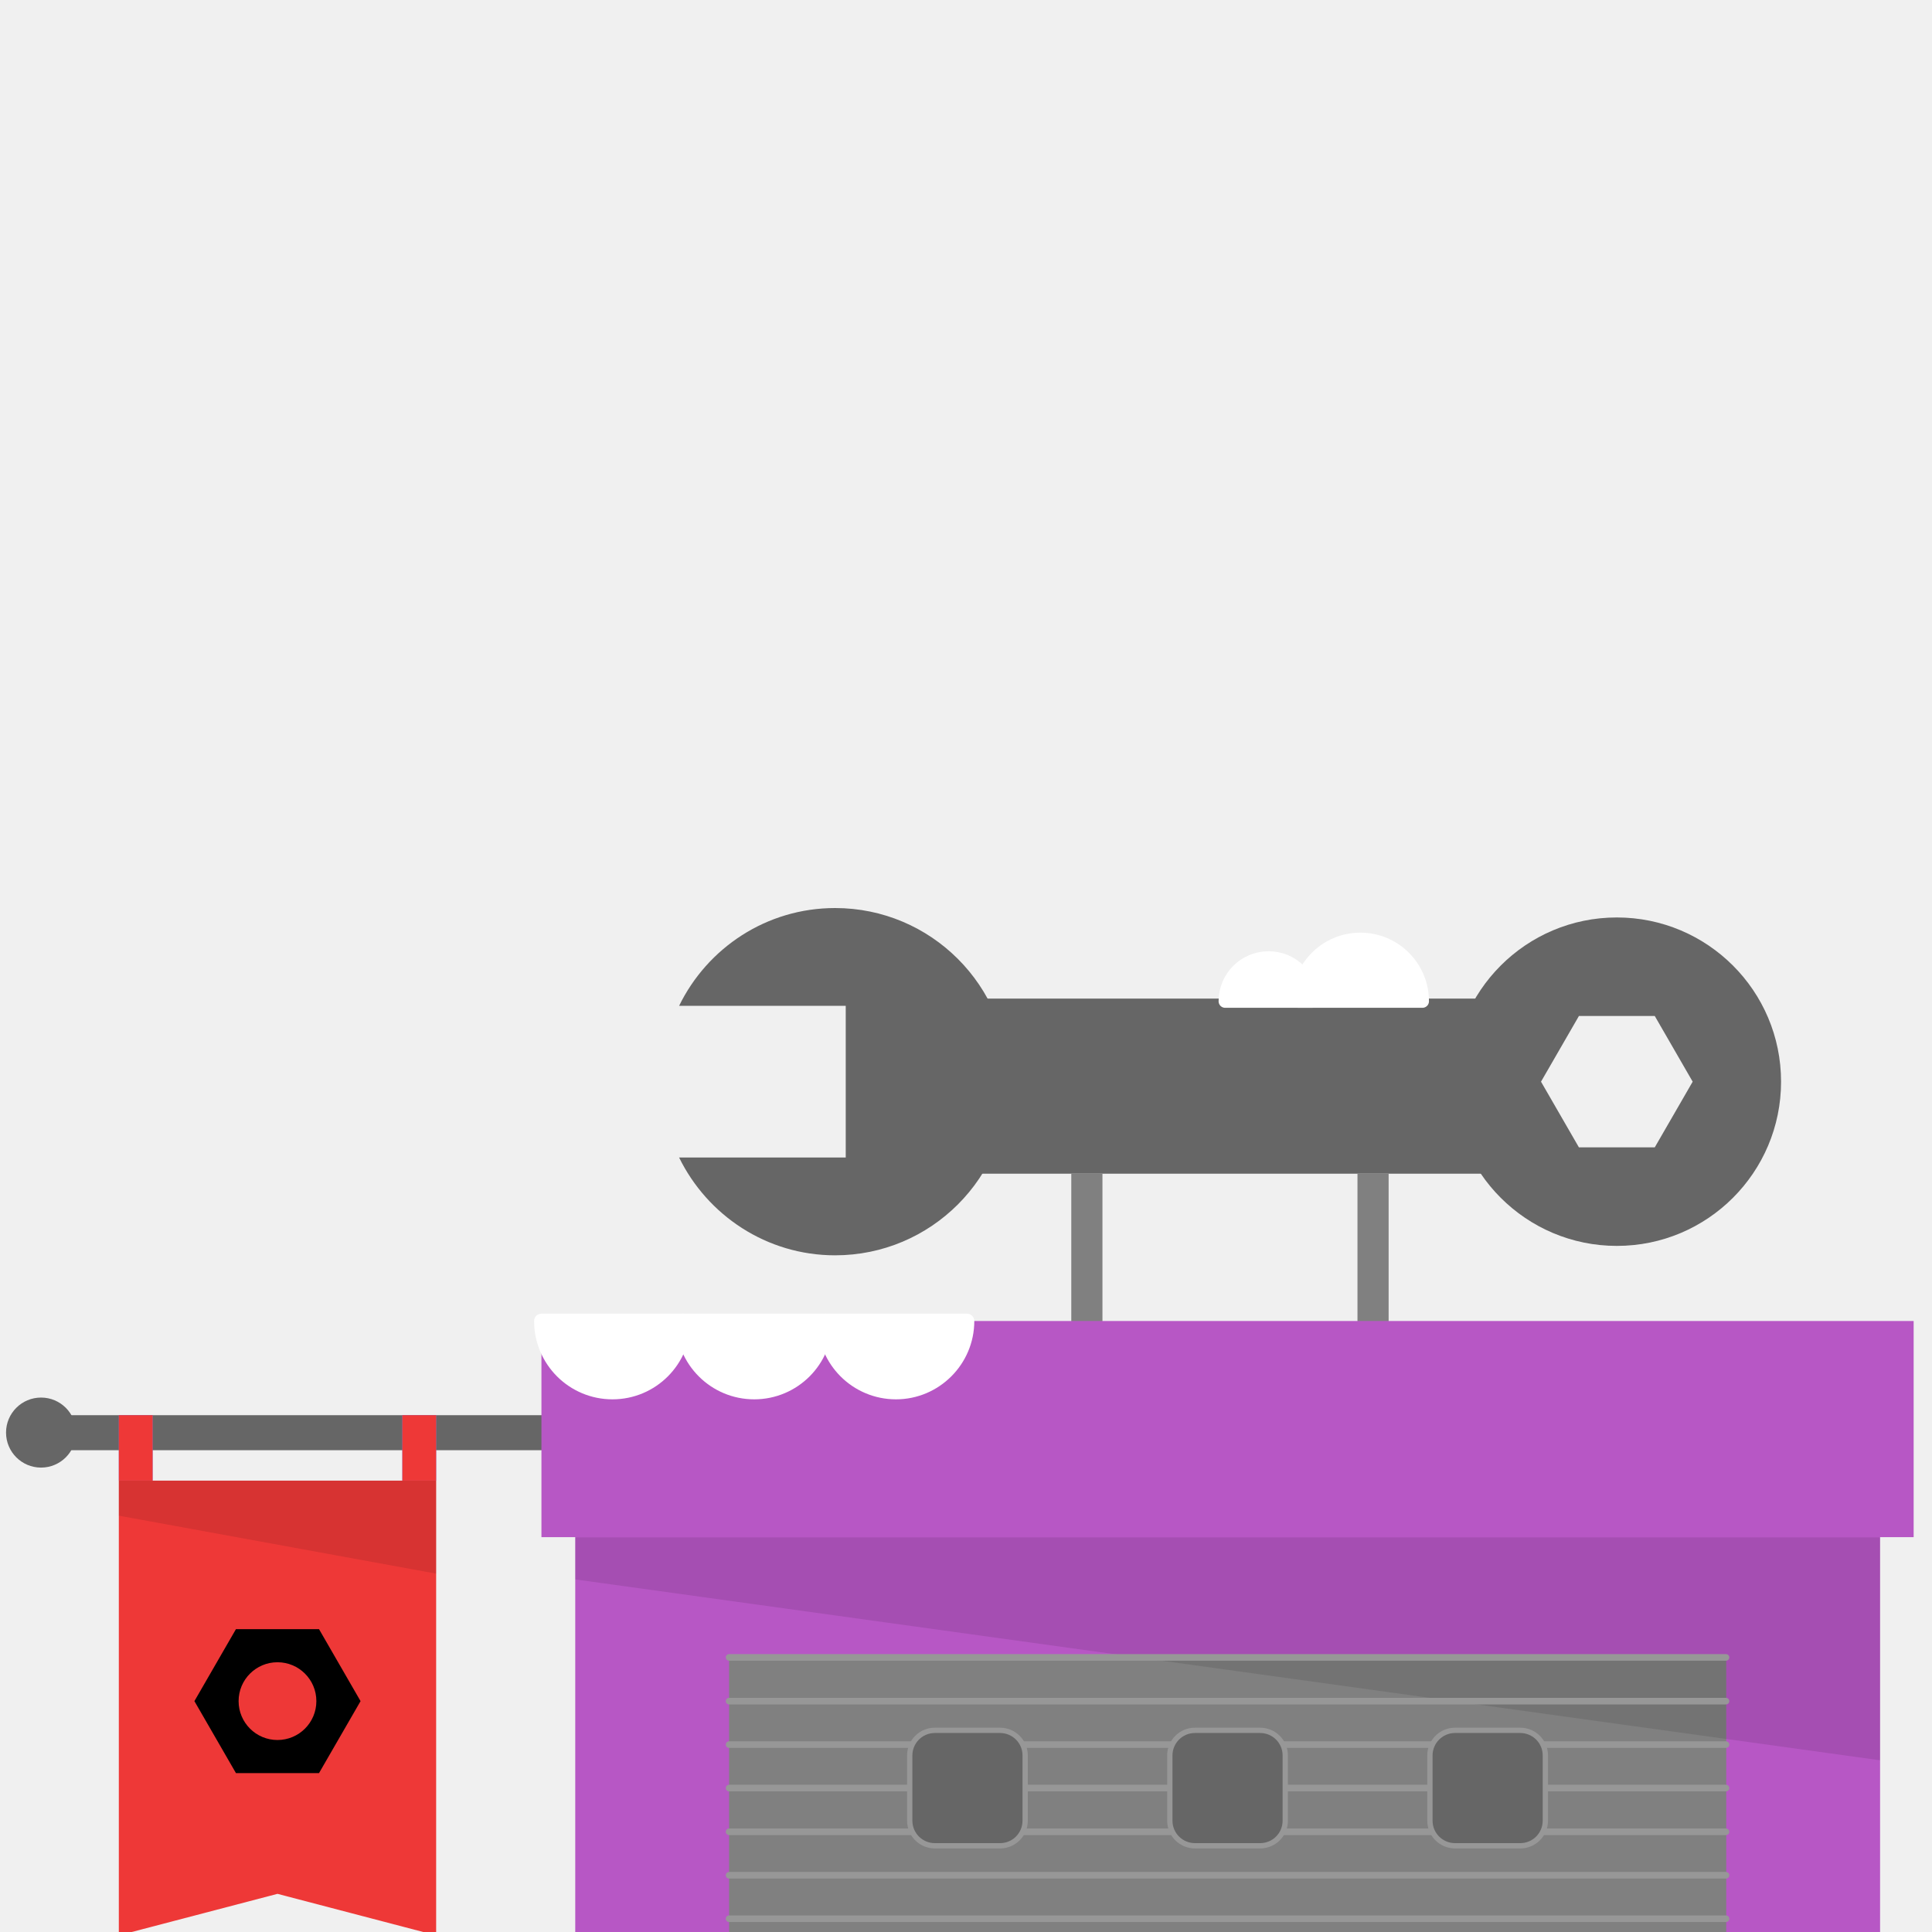
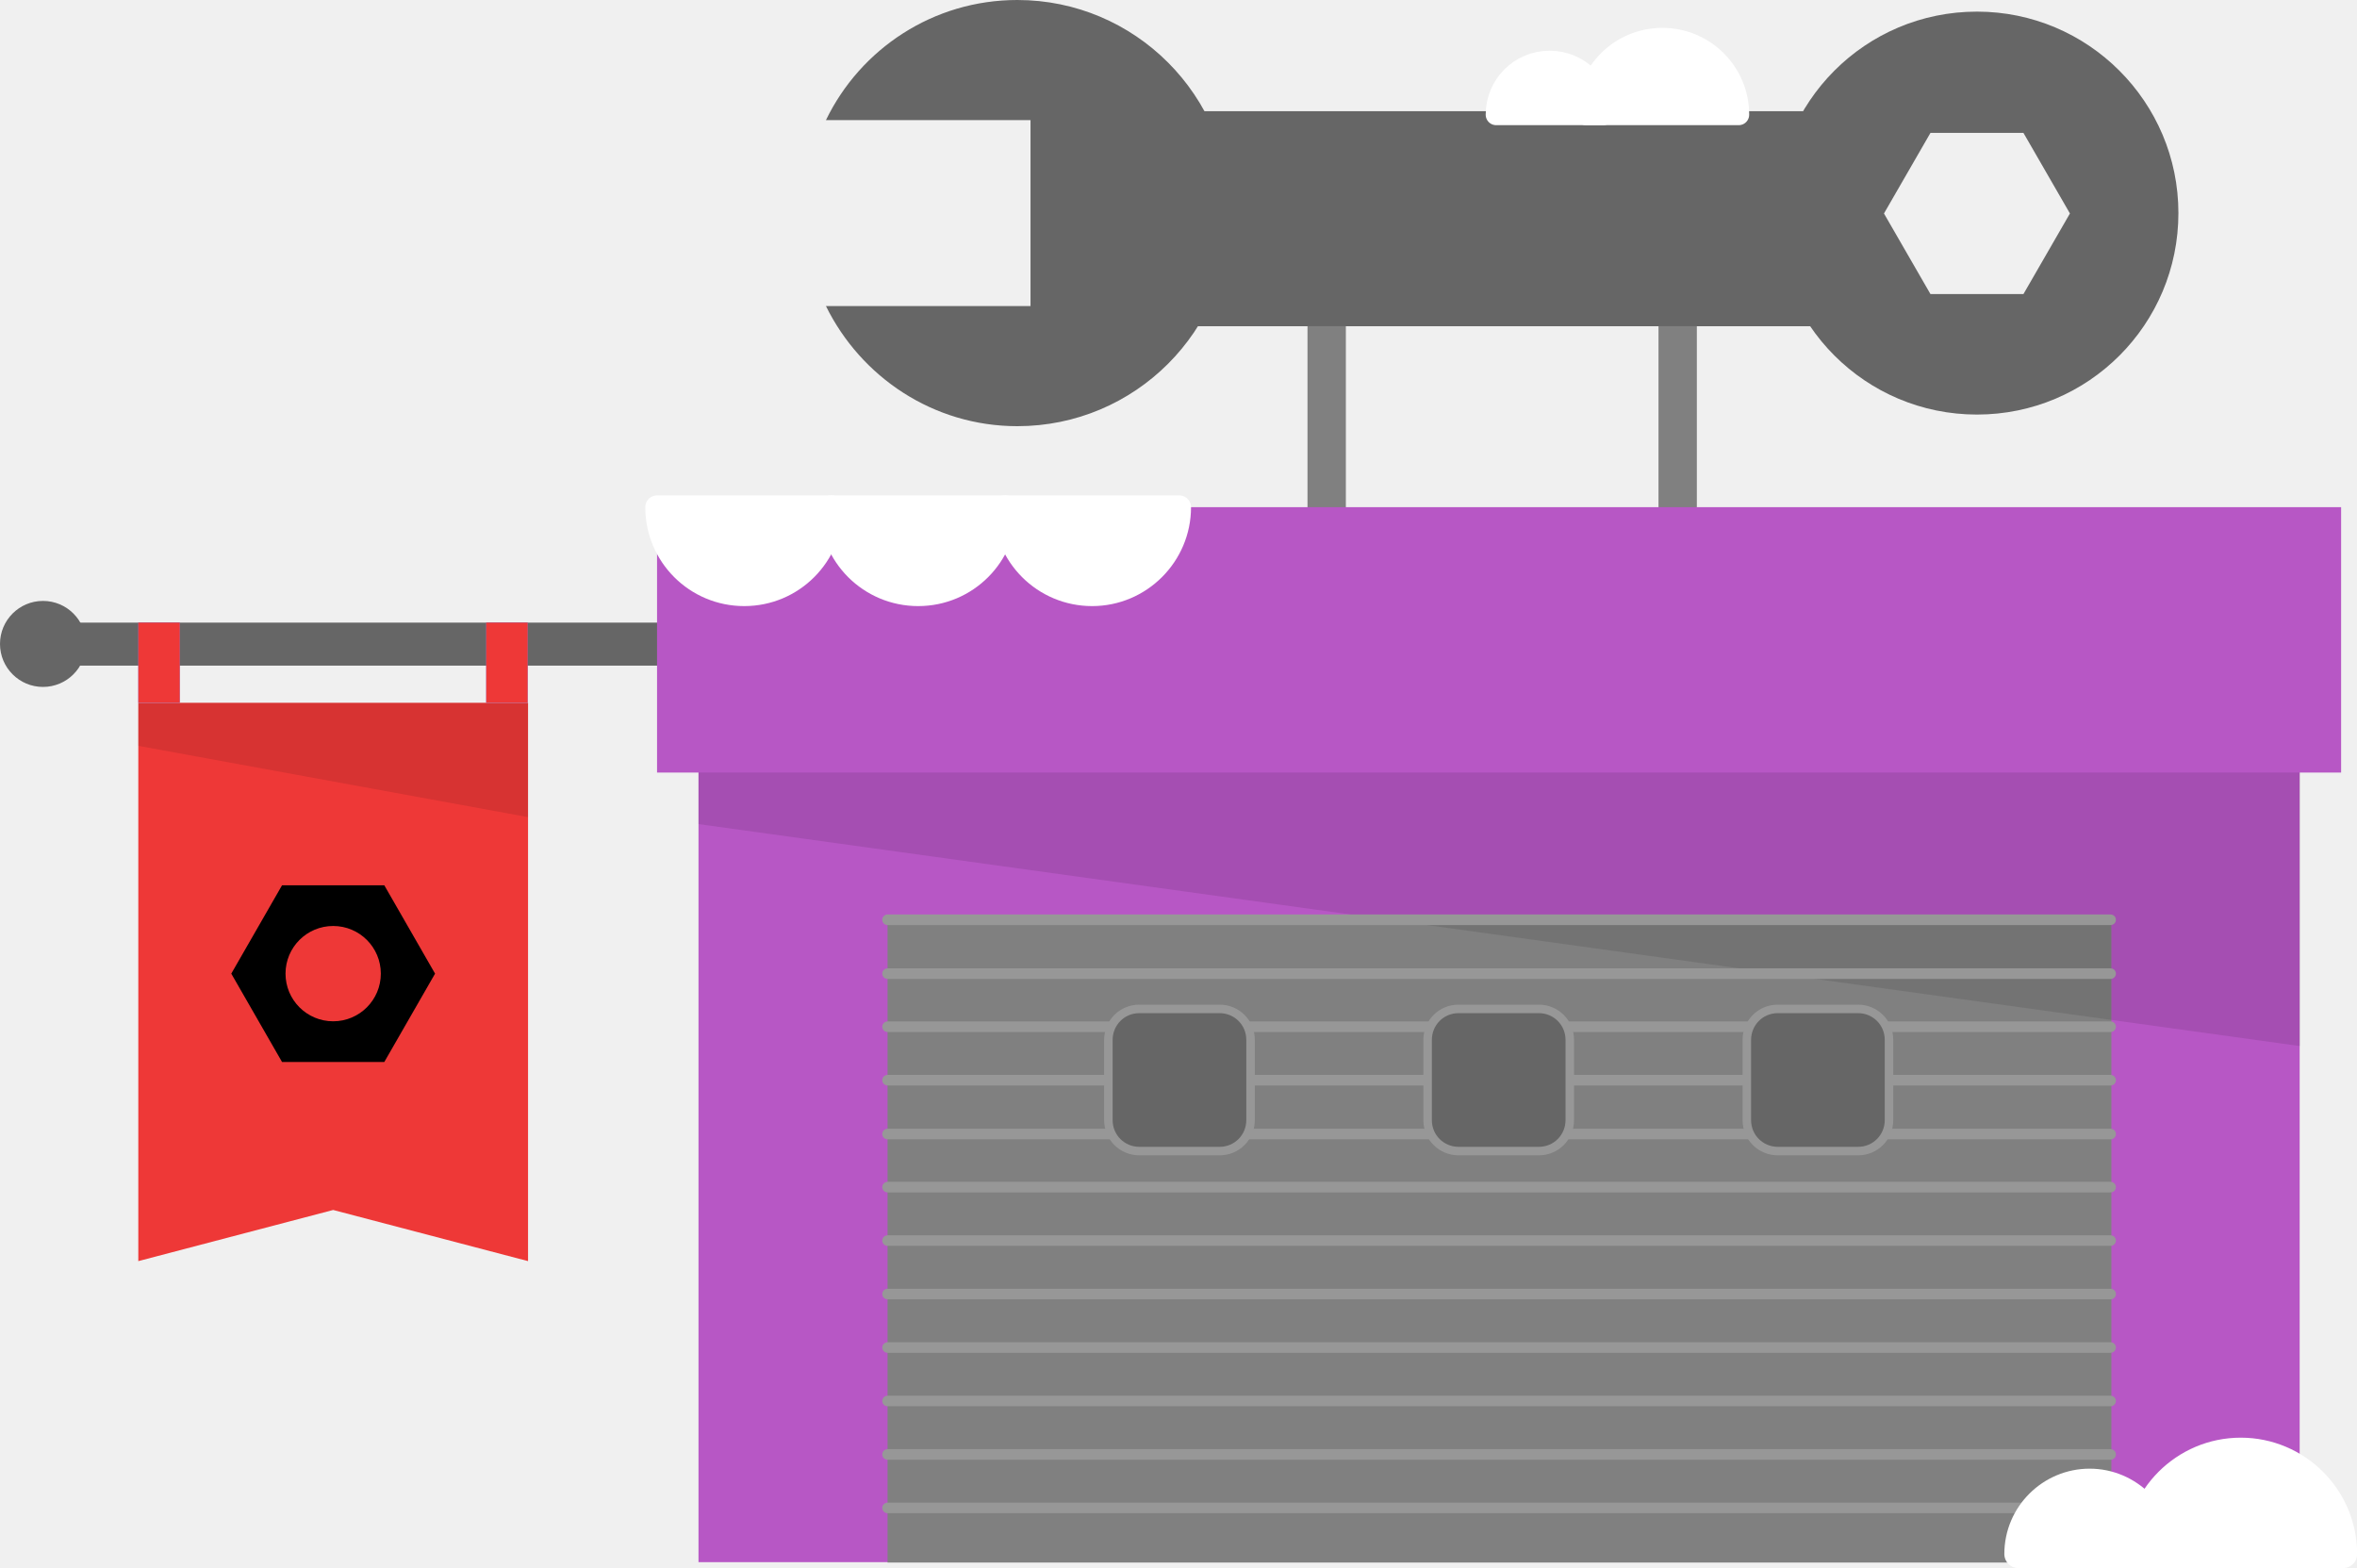
- <svg xmlns="http://www.w3.org/2000/svg" version="1.1" x="0px" y="0px" viewBox="0 0 800 800" enable-background="new 0 0 800 800" xml:space="preserve">
-   <g id="Layer_1" />
+ <svg xmlns="http://www.w3.org/2000/svg" version="1.1" id="Layer_1" x="0px" y="0px" viewBox="1.9 377.6 608.4 404.7" enable-background="new 1.9 377.6 608.4 404.7" xml:space="preserve">
+   <g id="Layer_1_1_" />
  <g id="Layer_2">
    <g>
      <g>
        <g>
          <g>
-             <path fill="#666666" d="M345.8 376c-28.4 0-52.9 16.5-64.6 40.5h69v62.8h-69c11.7 23.9 36.2 40.5 64.6 40.5 c39.7 0 71.9-32.2 71.9-71.9S385.5 376 345.8 376z" />
+             <path fill="#666666" d="M264.5 377.6c-21.7 0-40.5 12.6-49.4 31h52.8v48h-52.8c9 18.3 27.7 31 49.4 31c30.4 0 55-24.6 55-55 C319.5 402.3 294.9 377.6 264.5 377.6z" />
          </g>
-           <rect x="399.1" y="413.5" fill="#666666" width="225.6" height="72.5" />
+           <rect x="305.3" y="406.3" fill="#666666" width="172.6" height="55.5" />
          <g>
-             <path fill="#666666" d="M669.5 379.9c-37.6 0-68 30.5-68 68c0 37.6 30.5 68 68 68c37.6 0 68-30.5 68-68 C737.5 410.3 707 379.9 669.5 379.9z M685.2 475.1h-31.4l-15.7-27.2l15.7-27.2h31.4l15.7 27.2L685.2 475.1z" />
+             <path fill="#666666" d="M512.2 380.6c-28.8 0-52 23.3-52 52c0 28.8 23.3 52 52 52c28.8 0 52-23.3 52-52 C564.2 403.9 540.9 380.6 512.2 380.6z M524.2 453.5h-24l-12-20.8l12-20.8h24l12 20.8L524.2 453.5z" />
          </g>
        </g>
        <g>
-           <rect x="443.6" y="486" fill="#808080" width="12.9" height="96.5" />
-           <rect x="562.1" y="486" fill="#808080" width="12.9" height="96.5" />
+           <rect x="339.4" y="461.8" fill="#808080" width="9.9" height="73.8" />
+           <rect x="430" y="461.8" fill="#808080" width="9.9" height="73.8" />
        </g>
      </g>
      <g>
-         <circle fill="#666666" cx="17" cy="593.2" r="14.5" />
-         <rect x="17" y="586" fill="#666666" width="214.4" height="14.5" />
+         <circle fill="#666666" cx="13" cy="543.8" r="11.1" />
+         <rect x="13" y="538.3" fill="#666666" width="164" height="11.1" />
        <g>
          <g>
-             <polygon fill="#EE3837" points="114.9,613.1 49.2,613.1 49.2,801.4 114.9,784.2 180.6,801.4 180.6,613.1" />
-             <rect x="49.2" y="586" fill="#7B7CF0" width="14" height="27.1" />
-             <rect x="166.6" y="586" fill="#7B7CF0" width="14" height="27.1" />
+             <polygon fill="#EE3837" points="87.9,559 37.6,559 37.6,703.1 87.9,689.9 138.2,703.1 138.2,559" />
+             <rect x="37.6" y="538.3" fill="#7B7CF0" width="10.7" height="20.7" />
+             <rect x="127.4" y="538.3" fill="#7B7CF0" width="10.7" height="20.7" />
          </g>
-           <polygon opacity="0.1" points="49.2,613.1 49.2,627.6 180.6,651.6 180.6,613.1" />
-           <rect x="49.2" y="586" fill="#EE3837" width="14" height="27.1" />
-           <rect x="166.6" y="586" fill="#EE3837" width="14" height="27.1" />
+           <polygon opacity="0.1" enable-background="new    " points="37.6,559 37.6,570.1 138.2,588.5 138.2,559" />
+           <rect x="37.6" y="538.3" fill="#EE3837" width="10.7" height="20.7" />
+           <rect x="127.4" y="538.3" fill="#EE3837" width="10.7" height="20.7" />
        </g>
      </g>
      <g>
        <g>
-           <rect x="238.2" y="589.6" fill="#B757C5" width="540.3" height="313.5" />
-           <rect x="301.9" y="686.3" fill="#808080" width="412.9" height="216.8" />
-           <rect x="224.2" y="547" fill="#B757C5" width="568.2" height="89.5" />
-           <polygon opacity="0.1" points="238.2,636.6 238.2,654 778.5,728.9 778.5,636.6" />
+           <rect x="182.2" y="541" fill="#B757C5" width="413.3" height="239.8" />
+           <rect x="231" y="615" fill="#808080" width="315.9" height="165.9" />
+           <rect x="171.5" y="508.5" fill="#B757C5" width="434.7" height="68.5" />
+           <polygon opacity="0.1" enable-background="new    " points="182.2,577 182.2,590.3 595.6,647.6 595.6,577" />
          <g>
-             <line fill="none" stroke="#979797" stroke-width="2.73" stroke-linecap="round" stroke-miterlimit="10" x1="301.9" y1="686.3" x2="714.7" y2="686.3" />
+             <line fill="none" stroke="#979797" stroke-width="2.73" stroke-linecap="round" stroke-miterlimit="10" x1="231" y1="615" x2="546.7" y2="615" />
          </g>
          <g>
-             <line fill="none" stroke="#979797" stroke-width="2.73" stroke-linecap="round" stroke-miterlimit="10" x1="301.9" y1="704.4" x2="714.7" y2="704.4" />
+             <line fill="none" stroke="#979797" stroke-width="2.73" stroke-linecap="round" stroke-miterlimit="10" x1="231" y1="628.9" x2="546.7" y2="628.9" />
          </g>
          <g>
-             <line fill="none" stroke="#979797" stroke-width="2.73" stroke-linecap="round" stroke-miterlimit="10" x1="301.9" y1="722.4" x2="714.7" y2="722.4" />
+             <line fill="none" stroke="#979797" stroke-width="2.73" stroke-linecap="round" stroke-miterlimit="10" x1="231" y1="642.6" x2="546.7" y2="642.6" />
          </g>
          <g>
-             <line fill="none" stroke="#979797" stroke-width="2.73" stroke-linecap="round" stroke-miterlimit="10" x1="301.9" y1="740.4" x2="714.7" y2="740.4" />
+             <line fill="none" stroke="#979797" stroke-width="2.73" stroke-linecap="round" stroke-miterlimit="10" x1="231" y1="656.4" x2="546.7" y2="656.4" />
          </g>
          <g>
-             <line fill="none" stroke="#979797" stroke-width="2.73" stroke-linecap="round" stroke-miterlimit="10" x1="301.9" y1="758.5" x2="714.7" y2="758.5" />
+             <line fill="none" stroke="#979797" stroke-width="2.73" stroke-linecap="round" stroke-miterlimit="10" x1="231" y1="670.3" x2="546.7" y2="670.3" />
          </g>
          <g>
-             <line fill="none" stroke="#979797" stroke-width="2.73" stroke-linecap="round" stroke-miterlimit="10" x1="301.9" y1="776.5" x2="714.7" y2="776.5" />
+             <line fill="none" stroke="#979797" stroke-width="2.73" stroke-linecap="round" stroke-miterlimit="10" x1="231" y1="684" x2="546.7" y2="684" />
          </g>
          <g>
-             <line fill="none" stroke="#979797" stroke-width="2.73" stroke-linecap="round" stroke-miterlimit="10" x1="301.9" y1="794.5" x2="714.7" y2="794.5" />
+             <line fill="none" stroke="#979797" stroke-width="2.73" stroke-linecap="round" stroke-miterlimit="10" x1="231" y1="697.8" x2="546.7" y2="697.8" />
          </g>
          <g>
-             <line fill="none" stroke="#979797" stroke-width="2.73" stroke-linecap="round" stroke-miterlimit="10" x1="301.9" y1="812.6" x2="714.7" y2="812.6" />
+             <line fill="none" stroke="#979797" stroke-width="2.73" stroke-linecap="round" stroke-miterlimit="10" x1="231" y1="711.6" x2="546.7" y2="711.6" />
          </g>
          <g>
-             <line fill="none" stroke="#979797" stroke-width="2.73" stroke-linecap="round" stroke-miterlimit="10" x1="301.9" y1="830.6" x2="714.7" y2="830.6" />
+             <line fill="none" stroke="#979797" stroke-width="2.73" stroke-linecap="round" stroke-miterlimit="10" x1="231" y1="725.4" x2="546.7" y2="725.4" />
          </g>
          <g>
-             <line fill="none" stroke="#979797" stroke-width="2.73" stroke-linecap="round" stroke-miterlimit="10" x1="301.9" y1="848.6" x2="714.7" y2="848.6" />
+             <line fill="none" stroke="#979797" stroke-width="2.73" stroke-linecap="round" stroke-miterlimit="10" x1="231" y1="739.2" x2="546.7" y2="739.2" />
          </g>
          <g>
-             <line fill="none" stroke="#979797" stroke-width="2.73" stroke-linecap="round" stroke-miterlimit="10" x1="301.9" y1="866.7" x2="714.7" y2="866.7" />
+             <line fill="none" stroke="#979797" stroke-width="2.73" stroke-linecap="round" stroke-miterlimit="10" x1="231" y1="753" x2="546.7" y2="753" />
          </g>
          <g>
-             <line fill="none" stroke="#979797" stroke-width="2.73" stroke-linecap="round" stroke-miterlimit="10" x1="301.9" y1="884.7" x2="714.7" y2="884.7" />
+             <line fill="none" stroke="#979797" stroke-width="2.73" stroke-linecap="round" stroke-miterlimit="10" x1="231" y1="766.8" x2="546.7" y2="766.8" />
          </g>
        </g>
        <g>
-           <path fill="#666666" stroke="#979797" stroke-width="2.196" stroke-linecap="round" stroke-miterlimit="10" d="M424.5 753.9 c0 5.7-4.6 10.4-10.4 10.4h-27c-5.7 0-10.4-4.6-10.4-10.4v-27c0-5.7 4.6-10.4 10.4-10.4h27c5.7 0 10.4 4.6 10.4 10.4V753.9z" />
-           <path fill="#666666" stroke="#979797" stroke-width="2.196" stroke-linecap="round" stroke-miterlimit="10" d="M532.2 753.9 c0 5.7-4.6 10.4-10.4 10.4h-27c-5.7 0-10.4-4.6-10.4-10.4v-27c0-5.7 4.6-10.4 10.4-10.4h27c5.7 0 10.4 4.6 10.4 10.4V753.9z" />
-           <path fill="#666666" stroke="#979797" stroke-width="2.196" stroke-linecap="round" stroke-miterlimit="10" d="M639.9 753.9 c0 5.7-4.6 10.4-10.4 10.4h-27c-5.7 0-10.4-4.6-10.4-10.4v-27c0-5.7 4.6-10.4 10.4-10.4h27c5.7 0 10.4 4.6 10.4 10.4V753.9z" />
+           <path fill="#666666" stroke="#979797" stroke-width="2.196" stroke-linecap="round" stroke-miterlimit="10" d="M324.7 666.7 c0 4.4-3.5 8-8 8h-20.7c-4.4 0-8-3.5-8-8v-20.7c0-4.4 3.5-8 8-8h20.7c4.4 0 8 3.5 8 8V666.7z" />
+           <path fill="#666666" stroke="#979797" stroke-width="2.196" stroke-linecap="round" stroke-miterlimit="10" d="M407.1 666.7 c0 4.4-3.5 8-8 8h-20.7c-4.4 0-8-3.5-8-8v-20.7c0-4.4 3.5-8 8-8h20.7c4.4 0 8 3.5 8 8V666.7z" />
+           <path fill="#666666" stroke="#979797" stroke-width="2.196" stroke-linecap="round" stroke-miterlimit="10" d="M489.5 666.7 c0 4.4-3.5 8-8 8h-20.7c-4.4 0-8-3.5-8-8v-20.7c0-4.4 3.5-8 8-8h20.7c4.4 0 8 3.5 8 8V666.7z" />
        </g>
        <g>
-           <path fill="#FFFFFF" stroke="#FFFFFF" stroke-width="6.07" stroke-linejoin="round" stroke-miterlimit="10" d="M283 547 c0 16.2-13.1 29.4-29.4 29.4c-16.2 0-29.4-13.1-29.4-29.4H283z" />
-           <path fill="#FFFFFF" stroke="#FFFFFF" stroke-width="6.07" stroke-linejoin="round" stroke-miterlimit="10" d="M341.7 547 c0 16.2-13.1 29.4-29.4 29.4c-16.2 0-29.4-13.1-29.4-29.4H341.7z" />
-           <path fill="#FFFFFF" stroke="#FFFFFF" stroke-width="6.07" stroke-linejoin="round" stroke-miterlimit="10" d="M400.4 547 c0 16.2-13.2 29.4-29.4 29.4s-29.4-13.1-29.4-29.4H400.4z" />
+           <path fill="#FFFFFF" stroke="#FFFFFF" stroke-width="6.07" stroke-linejoin="round" stroke-miterlimit="10" d="M216.5 508.5 c0 12.4-10 22.5-22.5 22.5c-12.4 0-22.5-10-22.5-22.5H216.5z" />
+           <path fill="#FFFFFF" stroke="#FFFFFF" stroke-width="6.07" stroke-linejoin="round" stroke-miterlimit="10" d="M261.4 508.5 c0 12.4-10 22.5-22.5 22.5c-12.4 0-22.5-10-22.5-22.5H261.4z" />
+           <path fill="#FFFFFF" stroke="#FFFFFF" stroke-width="6.07" stroke-linejoin="round" stroke-miterlimit="10" d="M306.3 508.5 c0 12.4-10.1 22.5-22.5 22.5c-12.4 0-22.5-10-22.5-22.5H306.3z" />
        </g>
      </g>
      <g>
-         <path fill="#FFFFFF" stroke="#FFFFFF" stroke-width="7.263" stroke-linejoin="round" stroke-miterlimit="10" d="M724.1 900.3 c0-19 15.4-34.5 34.5-34.5c19 0 34.5 15.4 34.5 34.5H724.1z" />
-         <path fill="#FFFFFF" stroke="#FFFFFF" stroke-width="7.263" stroke-linejoin="round" stroke-miterlimit="10" d="M683.5 900.3 c0-13.3 10.8-24.1 24.1-24.1c13.3 0 24.1 10.8 24.1 24.1H683.5z" />
+         <path fill="#FFFFFF" stroke="#FFFFFF" stroke-width="7.263" stroke-linejoin="round" stroke-miterlimit="10" d="M553.9 778.7 c0-14.5 11.8-26.4 26.4-26.4c14.5 0 26.4 11.8 26.4 26.4H553.9z" />
+         <path fill="#FFFFFF" stroke="#FFFFFF" stroke-width="7.263" stroke-linejoin="round" stroke-miterlimit="10" d="M522.9 778.7 c0-10.2 8.3-18.4 18.4-18.4s18.4 8.3 18.4 18.4H522.9z" />
      </g>
      <g>
-         <path fill="#FFFFFF" stroke="#FFFFFF" stroke-width="5.415" stroke-linejoin="round" stroke-miterlimit="10" d="M537.6 414.6 c0-14.2 11.5-25.7 25.7-25.7c14.2 0 25.7 11.5 25.7 25.7H537.6z" />
-         <path fill="#FFFFFF" stroke="#FFFFFF" stroke-width="5.415" stroke-linejoin="round" stroke-miterlimit="10" d="M507.3 414.6 c0-9.9 8-18 18-18c9.9 0 18 8 18 18H507.3z" />
+         <path fill="#FFFFFF" stroke="#FFFFFF" stroke-width="5.415" stroke-linejoin="round" stroke-miterlimit="10" d="M411.3 407.2 c0-10.9 8.8-19.7 19.7-19.7c10.9 0 19.7 8.8 19.7 19.7H411.3z" />
+         <path fill="#FFFFFF" stroke="#FFFFFF" stroke-width="5.415" stroke-linejoin="round" stroke-miterlimit="10" d="M388.1 407.2 c0-7.6 6.1-13.8 13.8-13.8c7.6 0 13.8 6.1 13.8 13.8H388.1z" />
      </g>
-       <polygon points="97.7,734.2 80.5,704.4 97.7,674.6 132.1,674.6 149.3,704.4 132.1,734.2" />
-       <circle fill="#EE3837" cx="114.9" cy="704.4" r="16.1" />
+       <polygon points="74.7,651.7 61.6,628.9 74.7,606.1 101.1,606.1 114.2,628.9 101.1,651.7" />
+       <circle fill="#EE3837" cx="87.9" cy="628.9" r="12.3" />
    </g>
  </g>
</svg>
